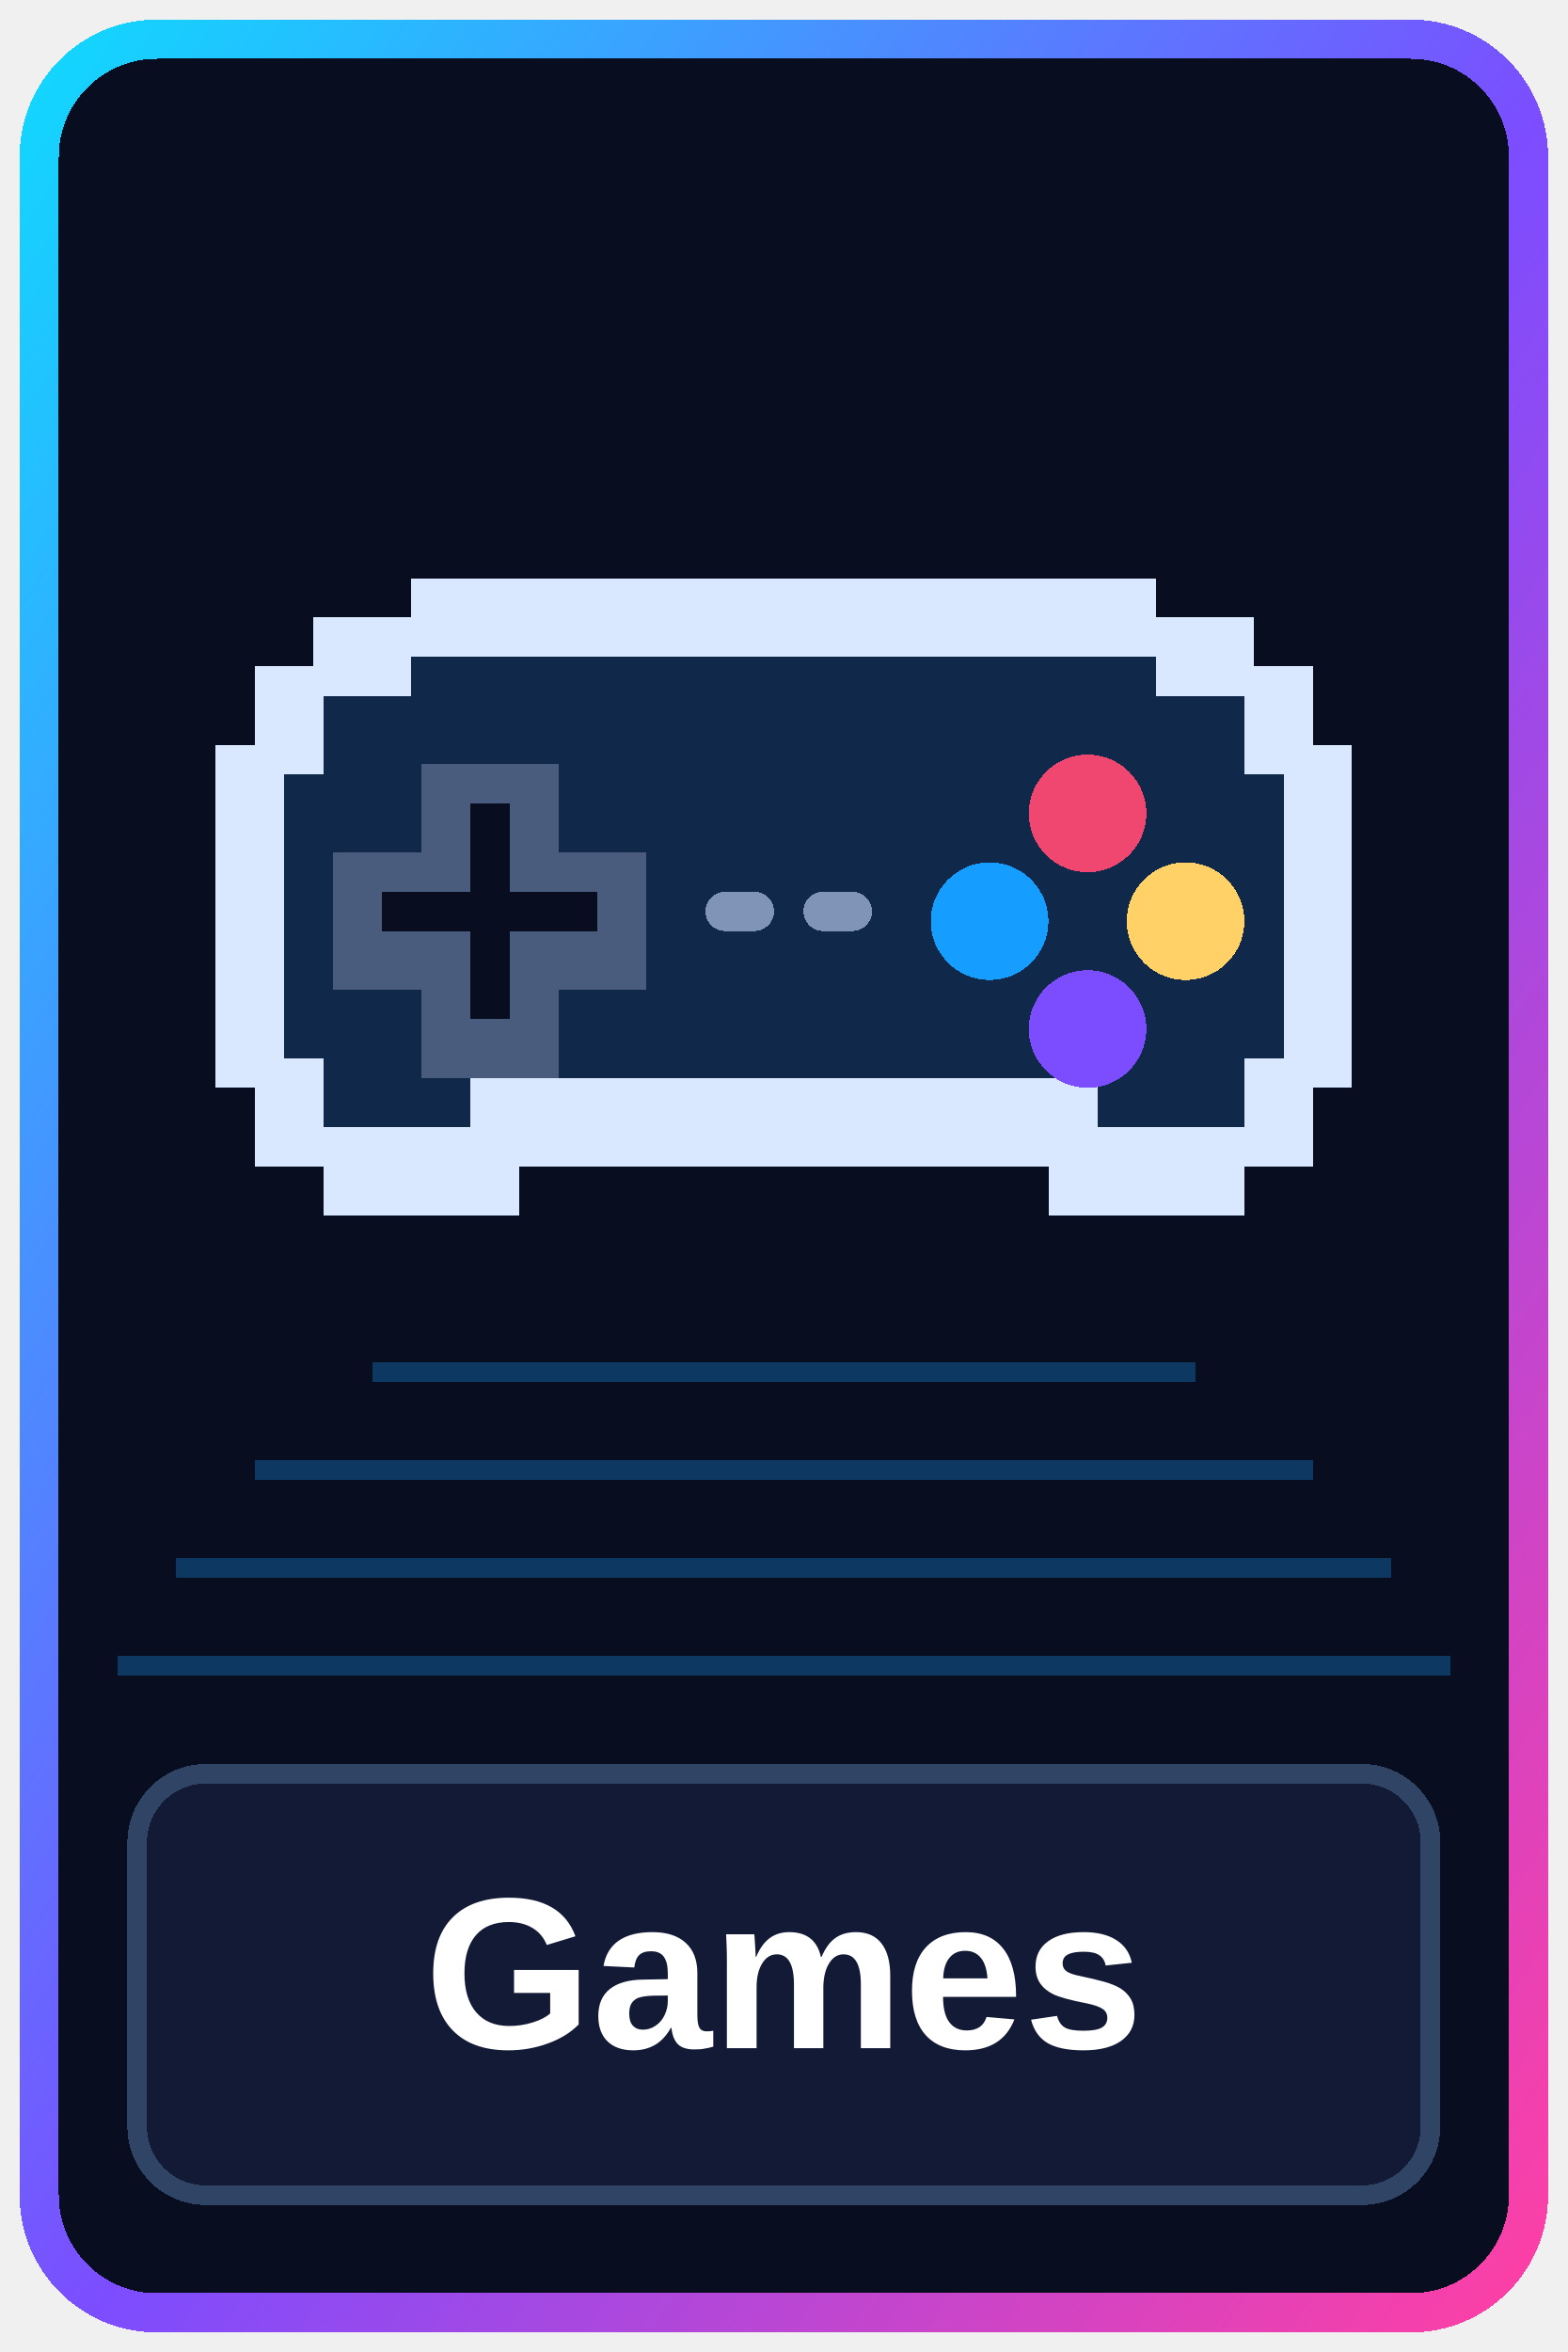
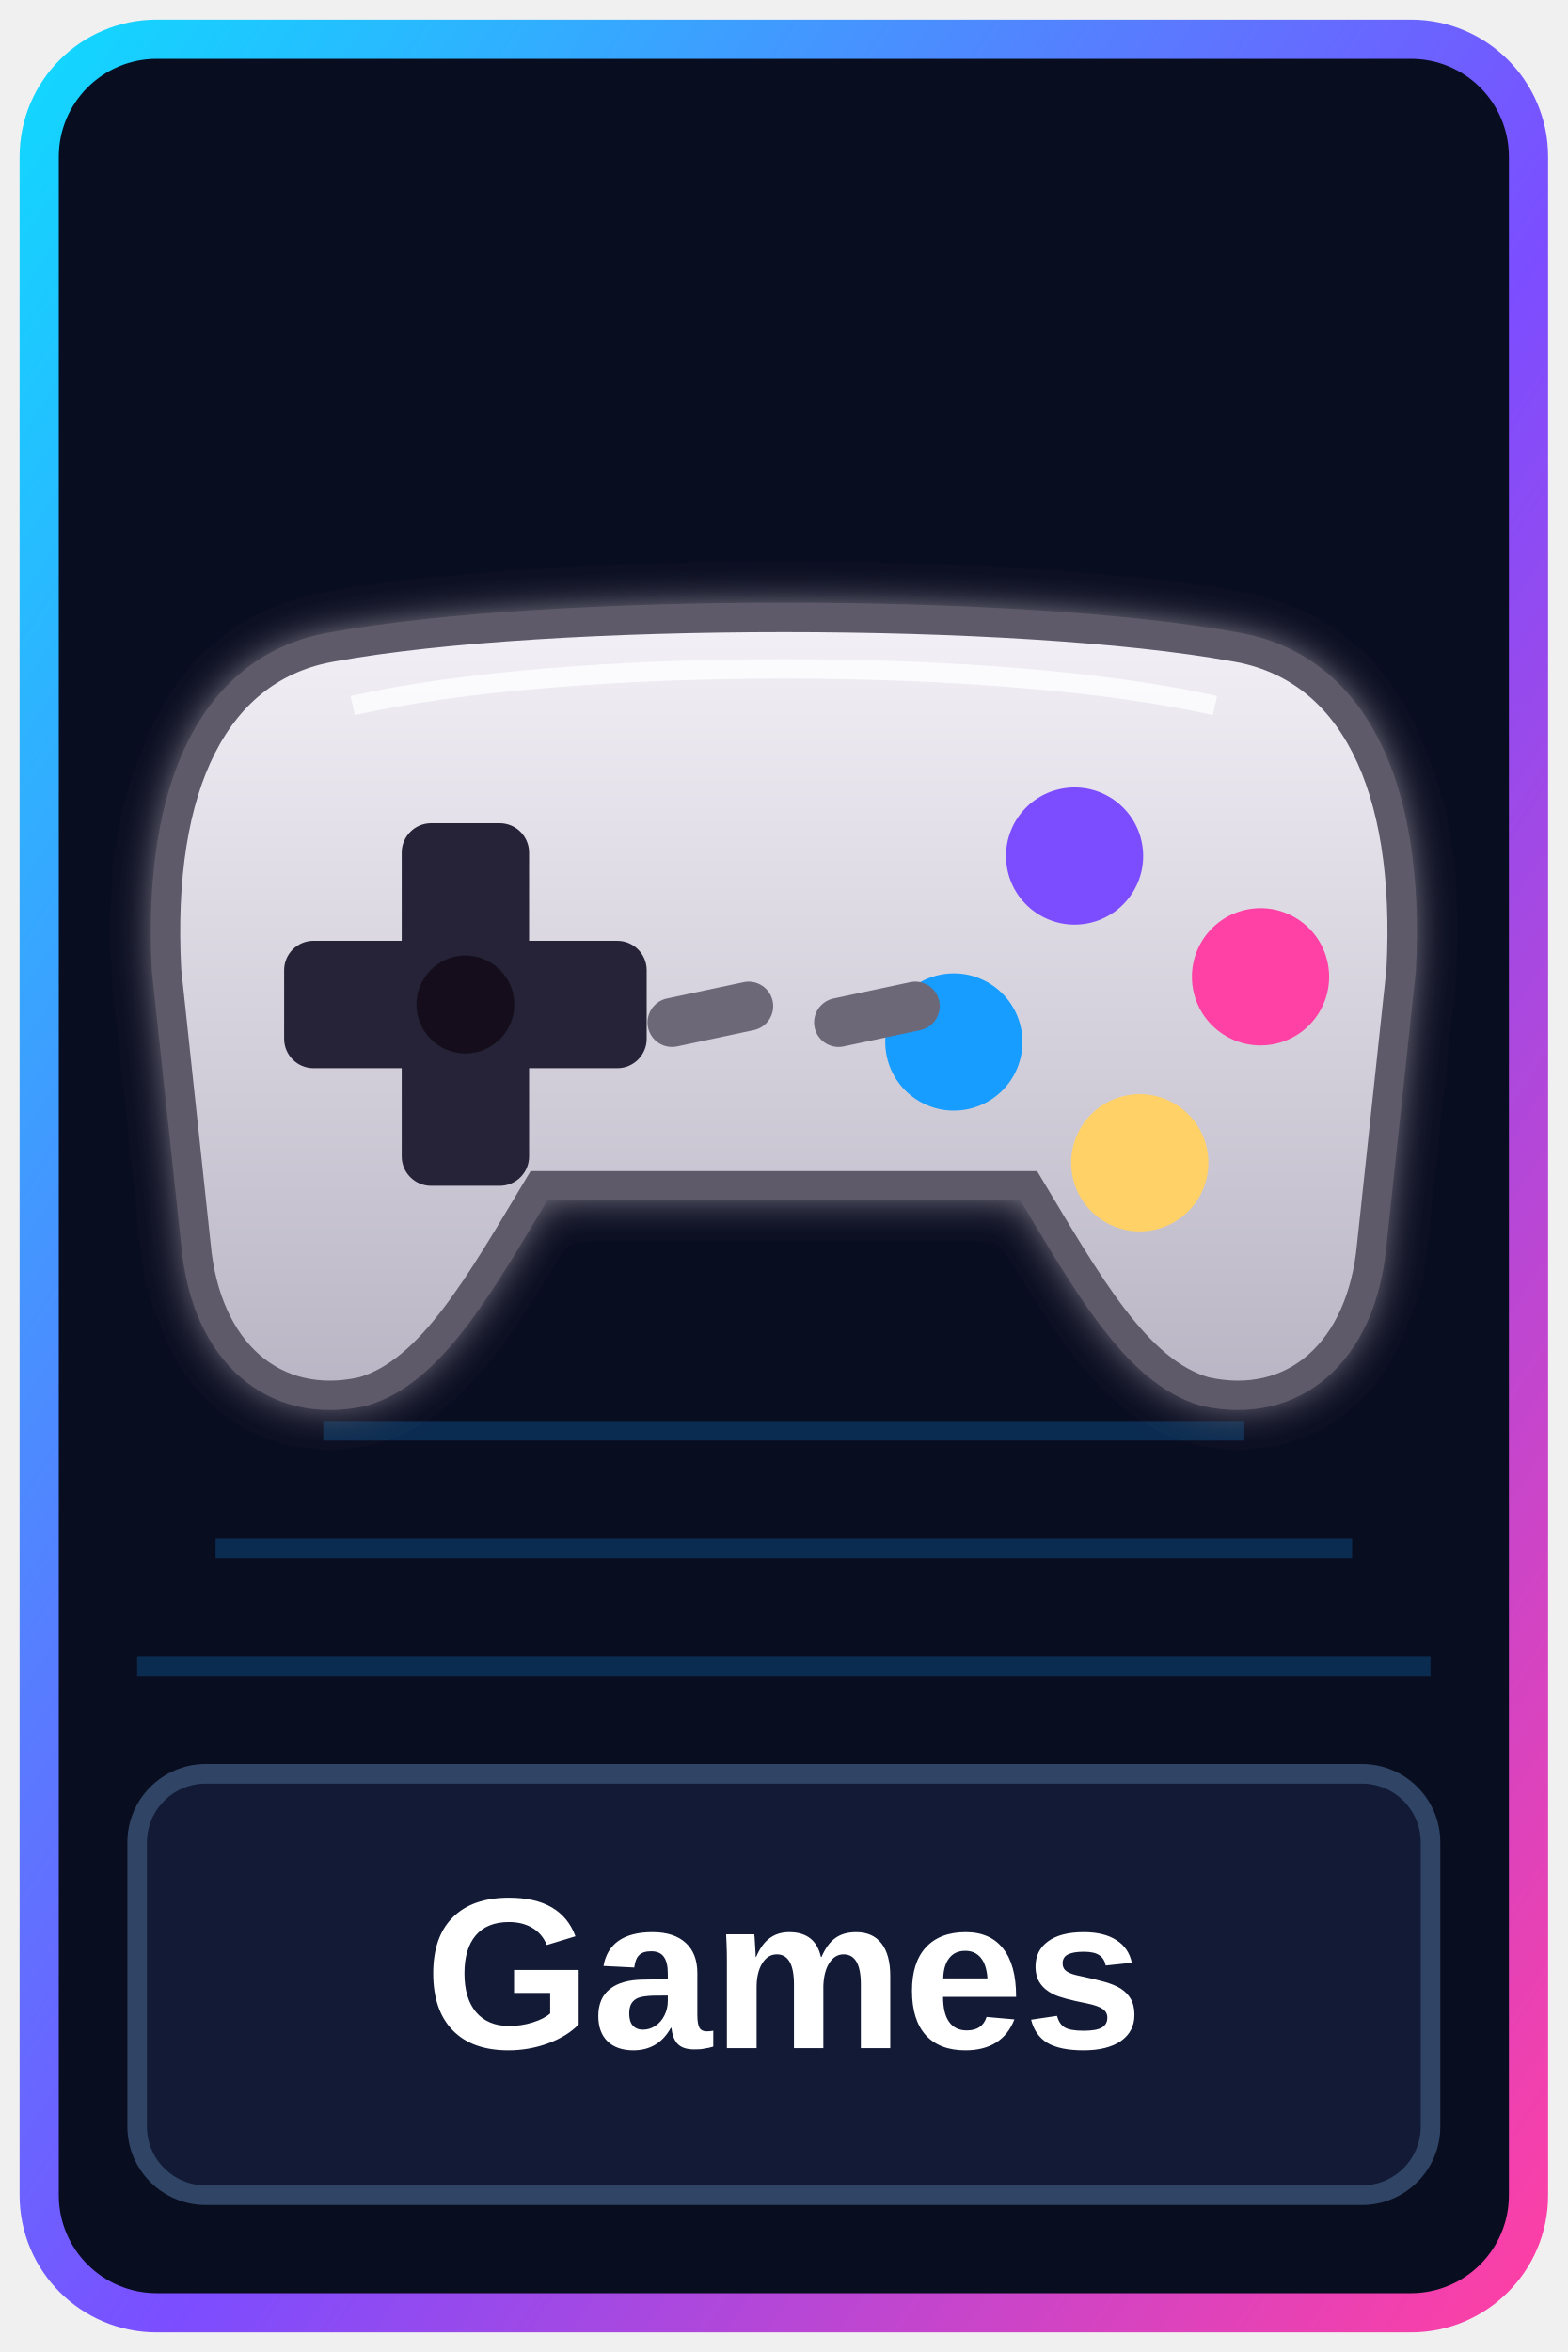
- <svg xmlns="http://www.w3.org/2000/svg" width="160" height="240" viewBox="0 0 160 240" shape-rendering="crispEdges">
+ <svg xmlns="http://www.w3.org/2000/svg" width="160" height="240" viewBox="0 0 160 240">
  <defs>
-     <linearGradient id="edge" x1="0" y1="0" x2="1" y2="1">
+     <linearGradient id="frame" x1="0" y1="0" x2="1" y2="1">
      <stop stop-color="#10d9ff" />
-       <stop offset=".52" stop-color="#7c4dff" />
+       <stop offset=".55" stop-color="#7c4dff" />
      <stop offset="1" stop-color="#ff3fa4" />
    </linearGradient>
+     <linearGradient id="pad" x1="0" y1="0" x2="0" y2="1">
+       <stop stop-color="#f3f0f7" />
+       <stop offset="1" stop-color="#b9b5c4" />
+     </linearGradient>
+     <filter id="glow" x="-30%" y="-30%" width="160%" height="160%">
+       <feGaussianBlur stdDeviation="2.2" result="b" />
+       <feMerge>
+         <feMergeNode in="b" />
+         <feMergeNode in="SourceGraphic" />
+       </feMerge>
+     </filter>
  </defs>
-   <rect x="4" y="4" width="152" height="232" rx="12" fill="#090d20" stroke="url(#edge)" stroke-width="4" />
-   <path d="M12 170h136M18 160h124M26 150h108M38 140h84" stroke="#159dff" stroke-opacity=".30" stroke-width="2" />
-   <path fill="#d9e7ff" d="M42 59h76v4h10v5h6v8h4v35h-4v8h-7v5h-20v-5H53v5H33v-5h-7v-8h-4V76h4v-8h6v-5h10Z" />
-   <path fill="#102849" d="M42 67h76v4h9v8h4v29h-4v7h-15v-5H48v5H33v-7h-4V79h4v-8h9Z" />
-   <path fill="#4a5c7d" d="M43 78h14v9h9v14h-9v9H43v-9h-9V87h9Z" />
-   <rect x="48" y="82" width="4" height="22" fill="#090d20" />
-   <rect x="39" y="91" width="22" height="4" fill="#090d20" />
-   <circle cx="111" cy="83" r="6" fill="#ef476f" />
-   <circle cx="121" cy="94" r="6" fill="#ffd166" />
-   <circle cx="101" cy="94" r="6" fill="#159dff" />
-   <circle cx="111" cy="105" r="6" fill="#7c4dff" />
-   <rect x="72" y="91" width="7" height="4" rx="2" fill="#8094b7" />
-   <rect x="82" y="91" width="7" height="4" rx="2" fill="#8094b7" />
+   <rect x="4" y="4" width="152" height="232" rx="12" fill="#090d20" stroke="url(#frame)" stroke-width="4" />
+   <path d="M14 170h132M22 158h116M33 146h94" fill="none" stroke="#159dff" stroke-opacity=".22" stroke-width="2" />
+   <g transform="translate(14 54)" filter="url(#glow)">
+     <path d="M20 12C8 14 2 26 3 45l3 28c1 11 8 17 17 15 7-2 12-11 18-21h50c6 10 11 19 18 21 9 2 16-4 17-15l3-28c1-19-5-31-17-33-22-4-70-4-92 0Z" fill="url(#pad)" stroke="#5e5a6a" stroke-width="3" />
+     <path d="M22 18c22-5 66-5 88 0" fill="none" stroke="#fff" stroke-opacity=".75" stroke-width="2" />
+     <g fill="#252338">
+       <rect x="27" y="30" width="13" height="37" rx="3" />
+       <rect x="15" y="42" width="37" height="13" rx="3" />
+       <circle cx="33.5" cy="48.5" r="5" fill="#12111c" />
+     </g>
+     <g transform="rotate(-12 99 49)">
+       <circle cx="99" cy="33" r="7" fill="#7c4dff" />
+       <circle cx="115" cy="49" r="7" fill="#ff3fa4" />
+       <circle cx="83" cy="49" r="7" fill="#159dff" />
+       <circle cx="99" cy="65" r="7" fill="#ffd166" />
+     </g>
+     <g fill="#6d6878">
+       <rect x="52" y="47" width="13" height="5" rx="2.5" transform="rotate(-12 58.5 49.5)" />
+       <rect x="69" y="47" width="13" height="5" rx="2.5" transform="rotate(-12 75.5 49.5)" />
+     </g>
+   </g>
  <rect x="14" y="181" width="132" height="43" rx="7" fill="#121a36" stroke="#304565" stroke-width="2" />
  <text x="80" y="209" text-anchor="middle" fill="#fff" font-family="Liberation Sans, sans-serif" font-size="22" font-weight="700">Games</text>
</svg>
